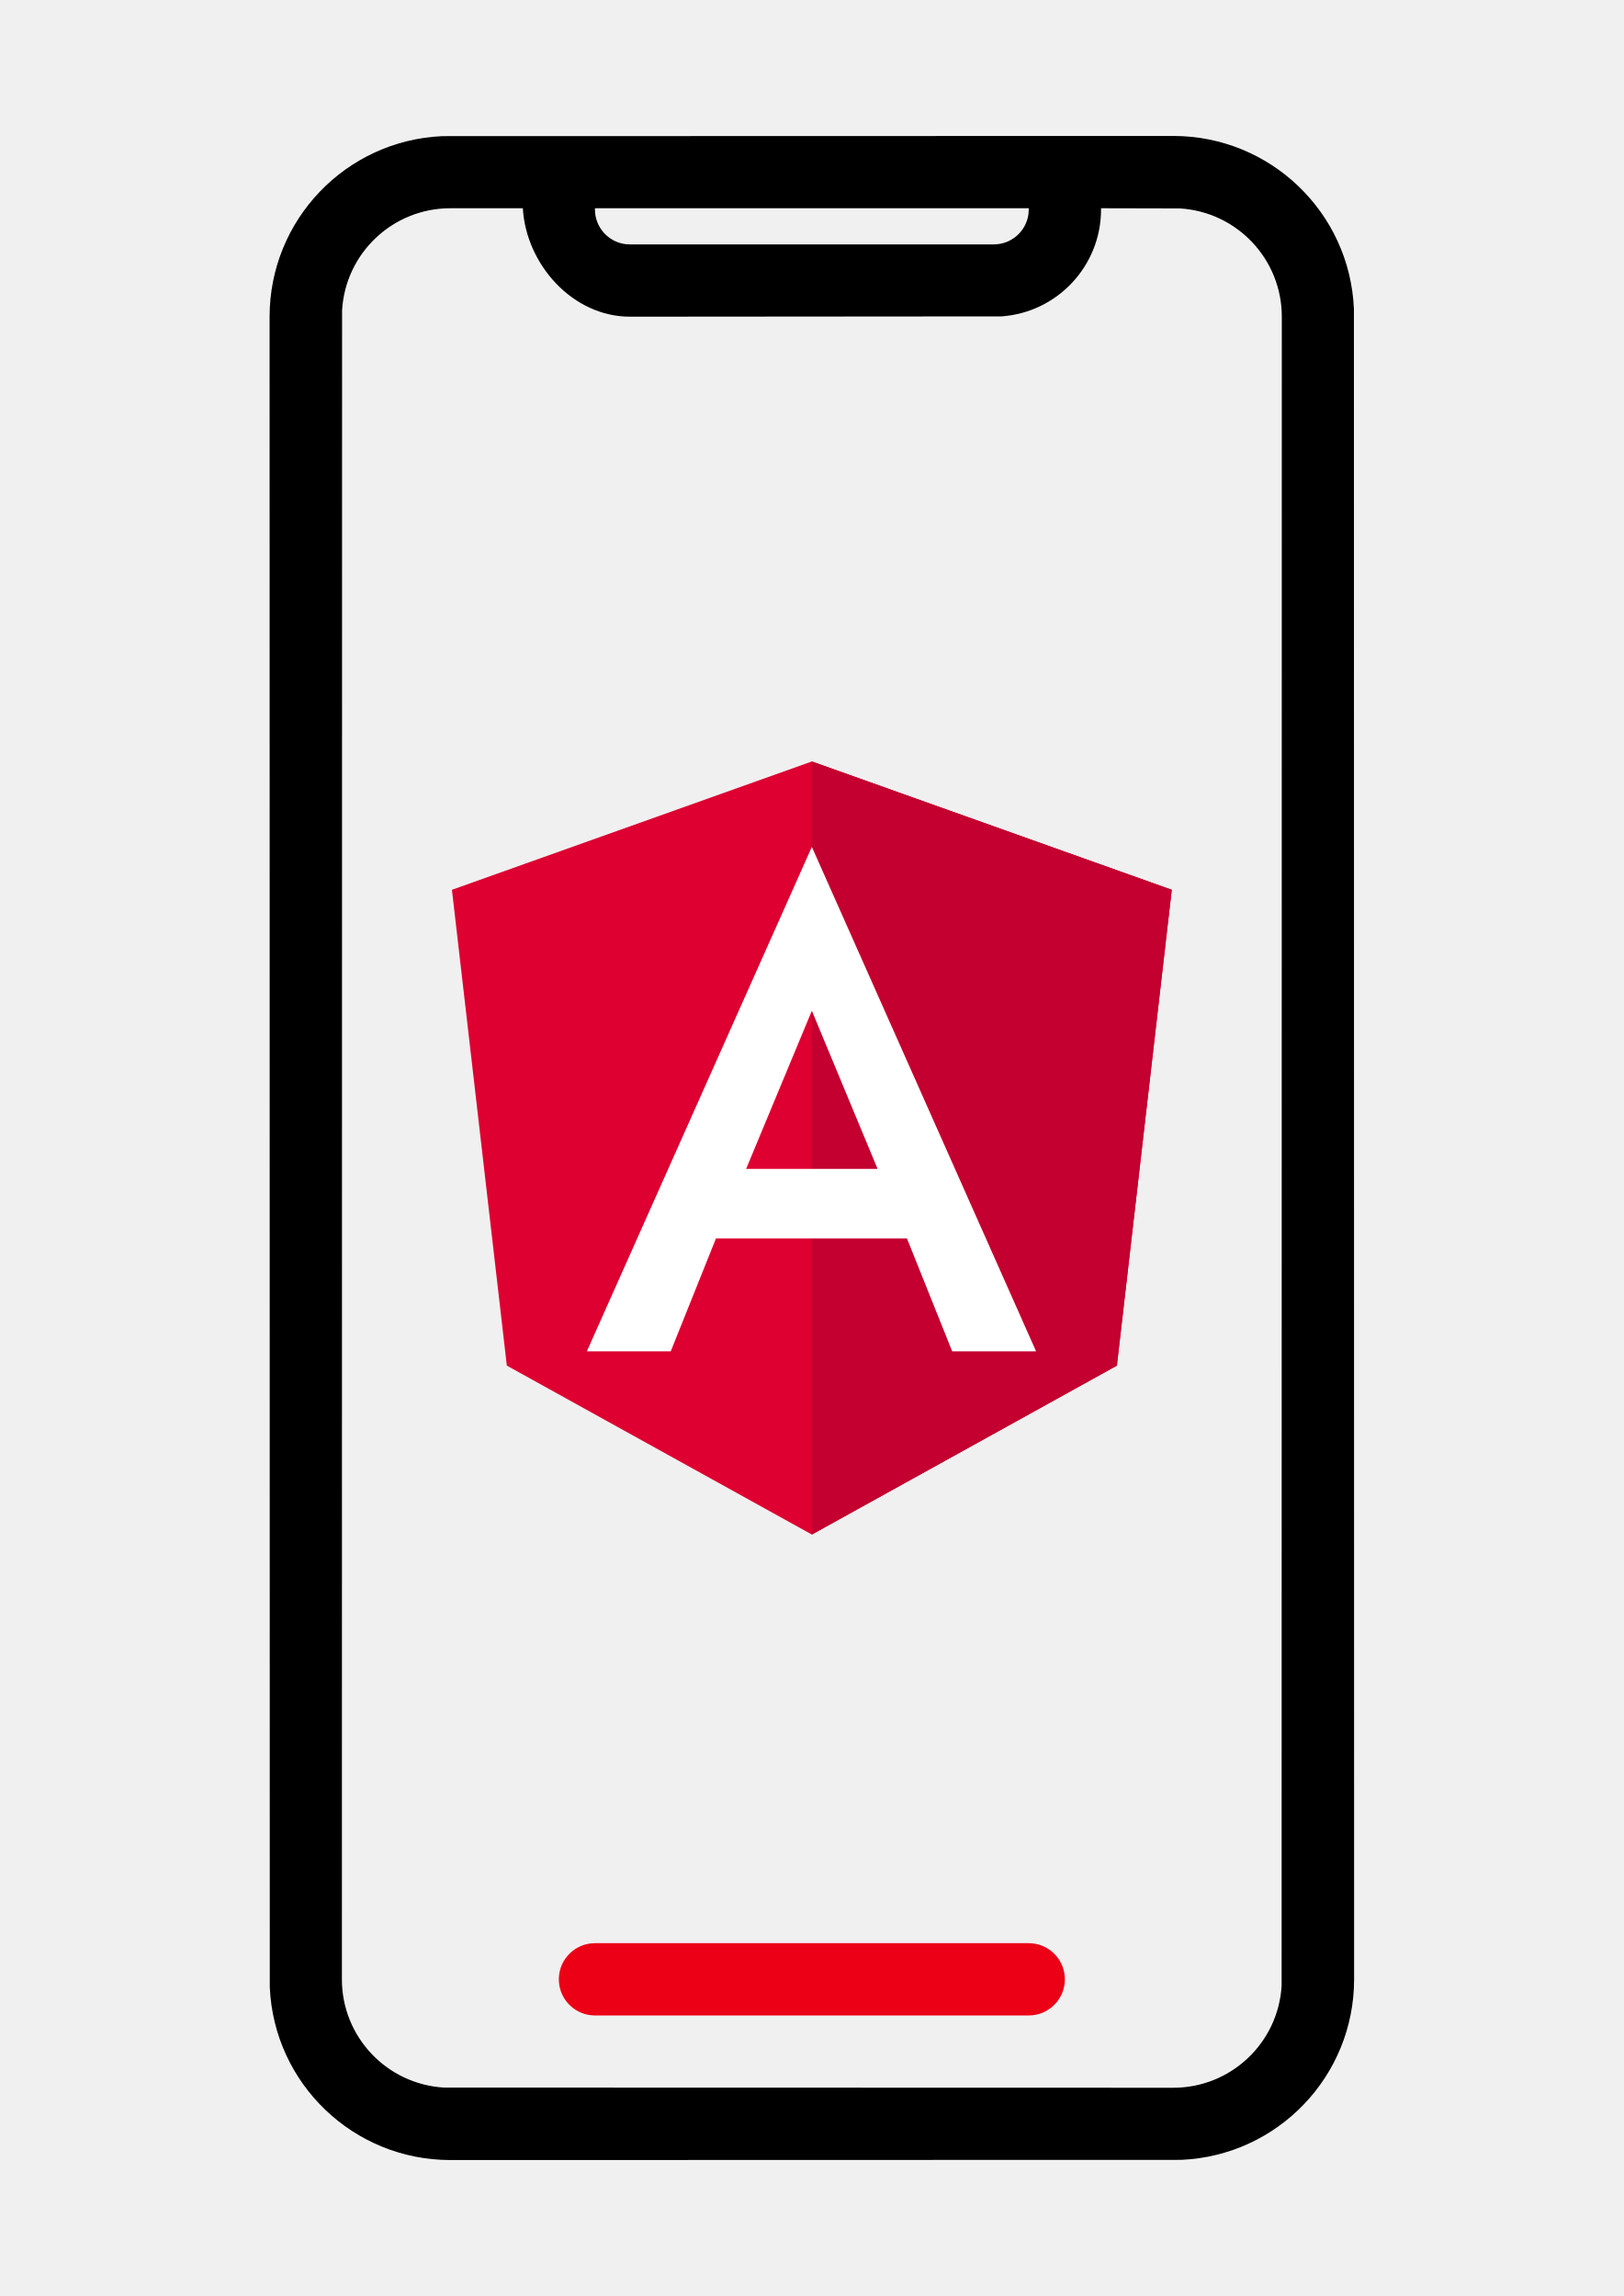
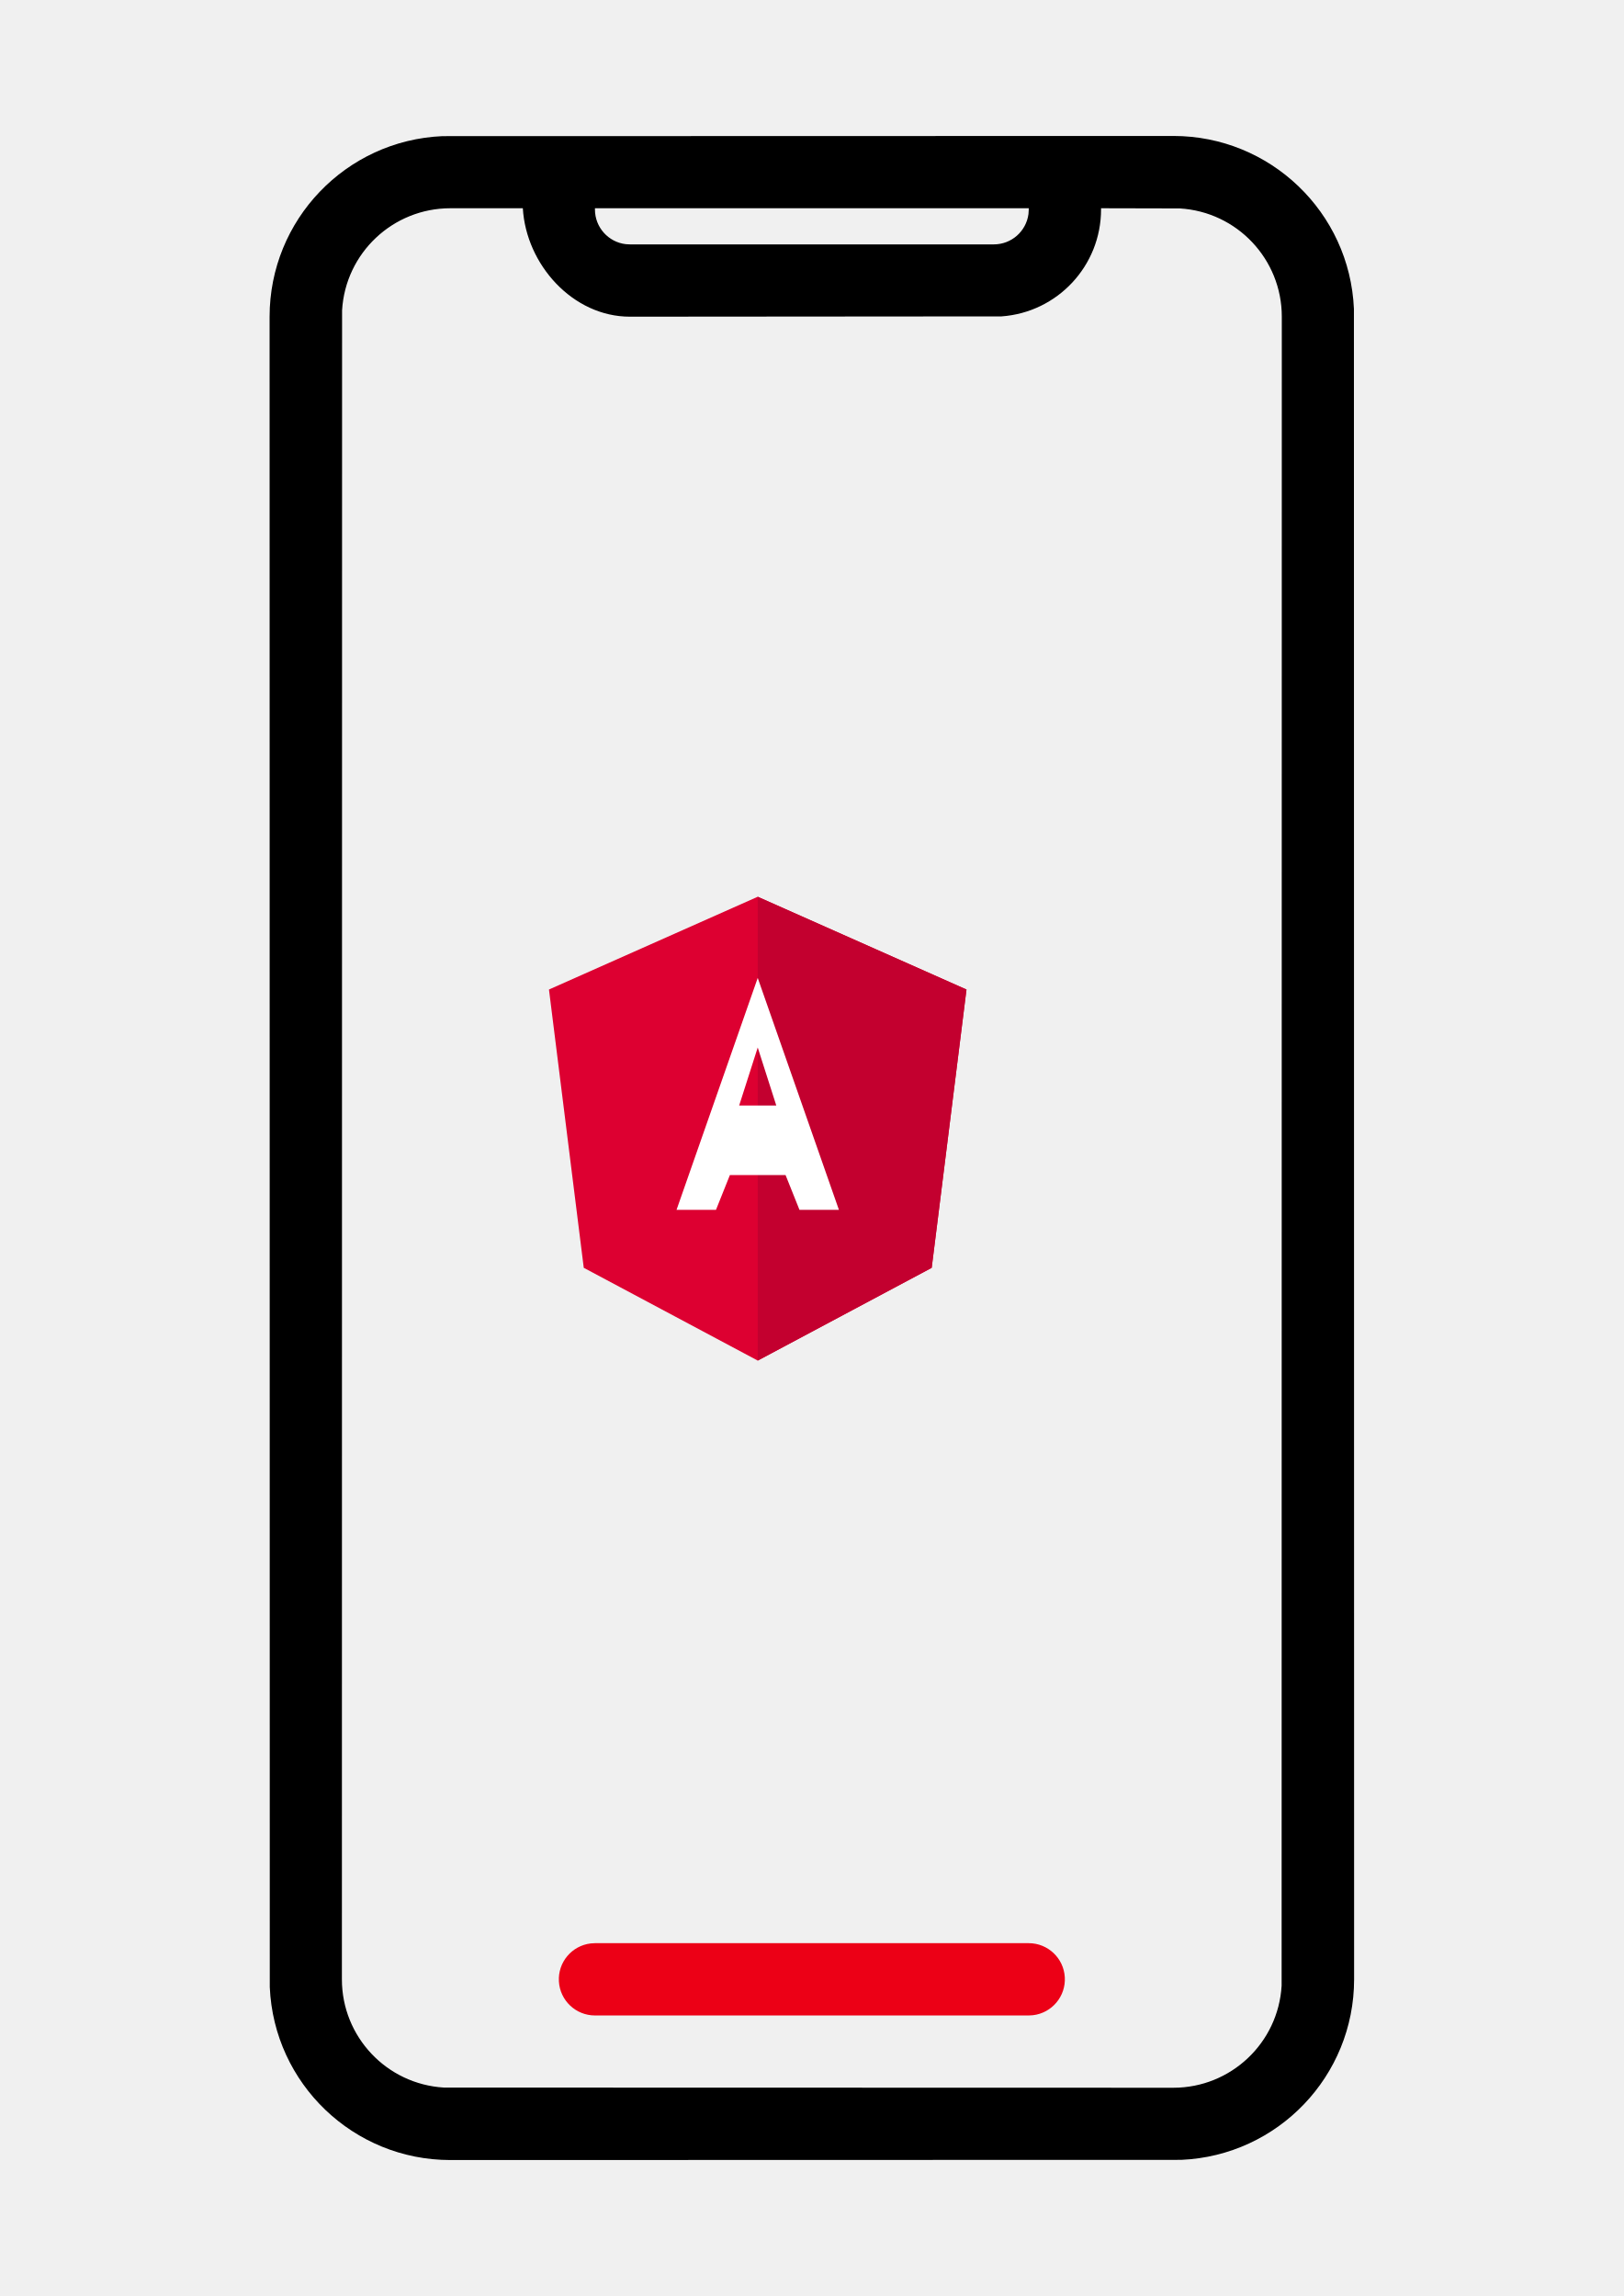
<svg xmlns="http://www.w3.org/2000/svg" width="210mm" height="297mm" viewBox="0 0 210 297" version="1.1" id="svg5">
  <defs id="defs2" />
  <g id="layer1">
    <g class="icon-style" transform="matrix(4.675474,0,0,4.675474,34.86788,17.58672)" id="g69" style="fill:none;fill-rule:evenodd">
      <path fill="#282D37" style="fill:currentColor" fill-rule="nonzero" d="m 25,0 a 5,5 0 0 1 4.995,4.783 L 30,51 a 5,5 0 0 1 -4.783,4.995 L 5,56 A 5,5 0 0 1 0.005,51.217 L 0,5 A 5,5 0 0 1 4.783,0.005 Z M 23,2 V 2.034 A 2.966,2.966 0 0 1 20.248,4.992 L 9.966,5 C 8.386,5 7.096,3.557 7.005,2 H 5 A 3,3 0 0 0 2.005,4.824 L 2,51 a 3,3 0 0 0 2.824,2.995 L 25,54 a 3,3 0 0 0 2.995,-2.824 L 28,5 A 3,3 0 0 0 25.176,2.005 Z M 21,2 H 9 V 2.034 C 9,2.53 9.373,2.938 9.853,2.994 L 9.966,3 H 20.034 A 0.966,0.966 0 0 0 20.992,2.161 L 21,2.034 Z" class="base" id="path65" />
      <path fill="#EC0016" style="fill:#ec0016" d="m 21,50 a 1,1 0 0 1 0.117,1.993 L 21,52 H 9 A 1,1 0 0 1 8.883,50.007 L 9,50 Z" class="pulse" id="path67" />
    </g>
-     <g id="g452" transform="matrix(0.5,0,0,0.5,42.5,83.5)">
-       <polygon class="st0" points="125,230 125,230 125,230 203.9,186.3 218.1,63.2 125,30 31.9,63.2 46.1,186.3 " id="polygon446" />
-       <polygon class="st1" points="125,230 125,230 203.9,186.3 218.1,63.2 125,30 125,52.2 125,52.1 125,153.4 " id="polygon448" />
-       <path class="st2" d="M 125,52.1 66.8,182.6 v 0 h 21.7 v 0 l 11.7,-29.2 h 49.4 l 11.7,29.2 v 0 H 183 v 0 z m 17,83.3 h -34 l 17,-40.9 z" id="path450" />
+     <g id="g452" transform="matrix(3,0,0,3,62,110)">
+       <g id="angular-logo">
+         <path class="st0" d="M 12,2 L 21,6 L 19.5,18 L 12,22 L 4.5,18 L 3,6 Z" id="angular-shield" />
+         <path class="st1" d="M 12,2 L 21,6 L 19.5,18 L 12,22 Z" id="angular-gradient" />
+         <path class="st2" d="M 12,5.5 L 8.5,15.5 L 10.2,15.5 L 10.8,14 L 13.2,14 L 13.8,15.5 L 15.5,15.5 Z M 12,8.5 L 12.8,11 L 11.2,11 Z" id="angular-letter" />
+       </g>
    </g>
  </g>
  <style type="text/css" id="style444">
	.st0{fill:#DD0031;}
	.st1{fill:#C3002F;}
	.st2{fill:#FFFFFF;}
</style>
</svg>
